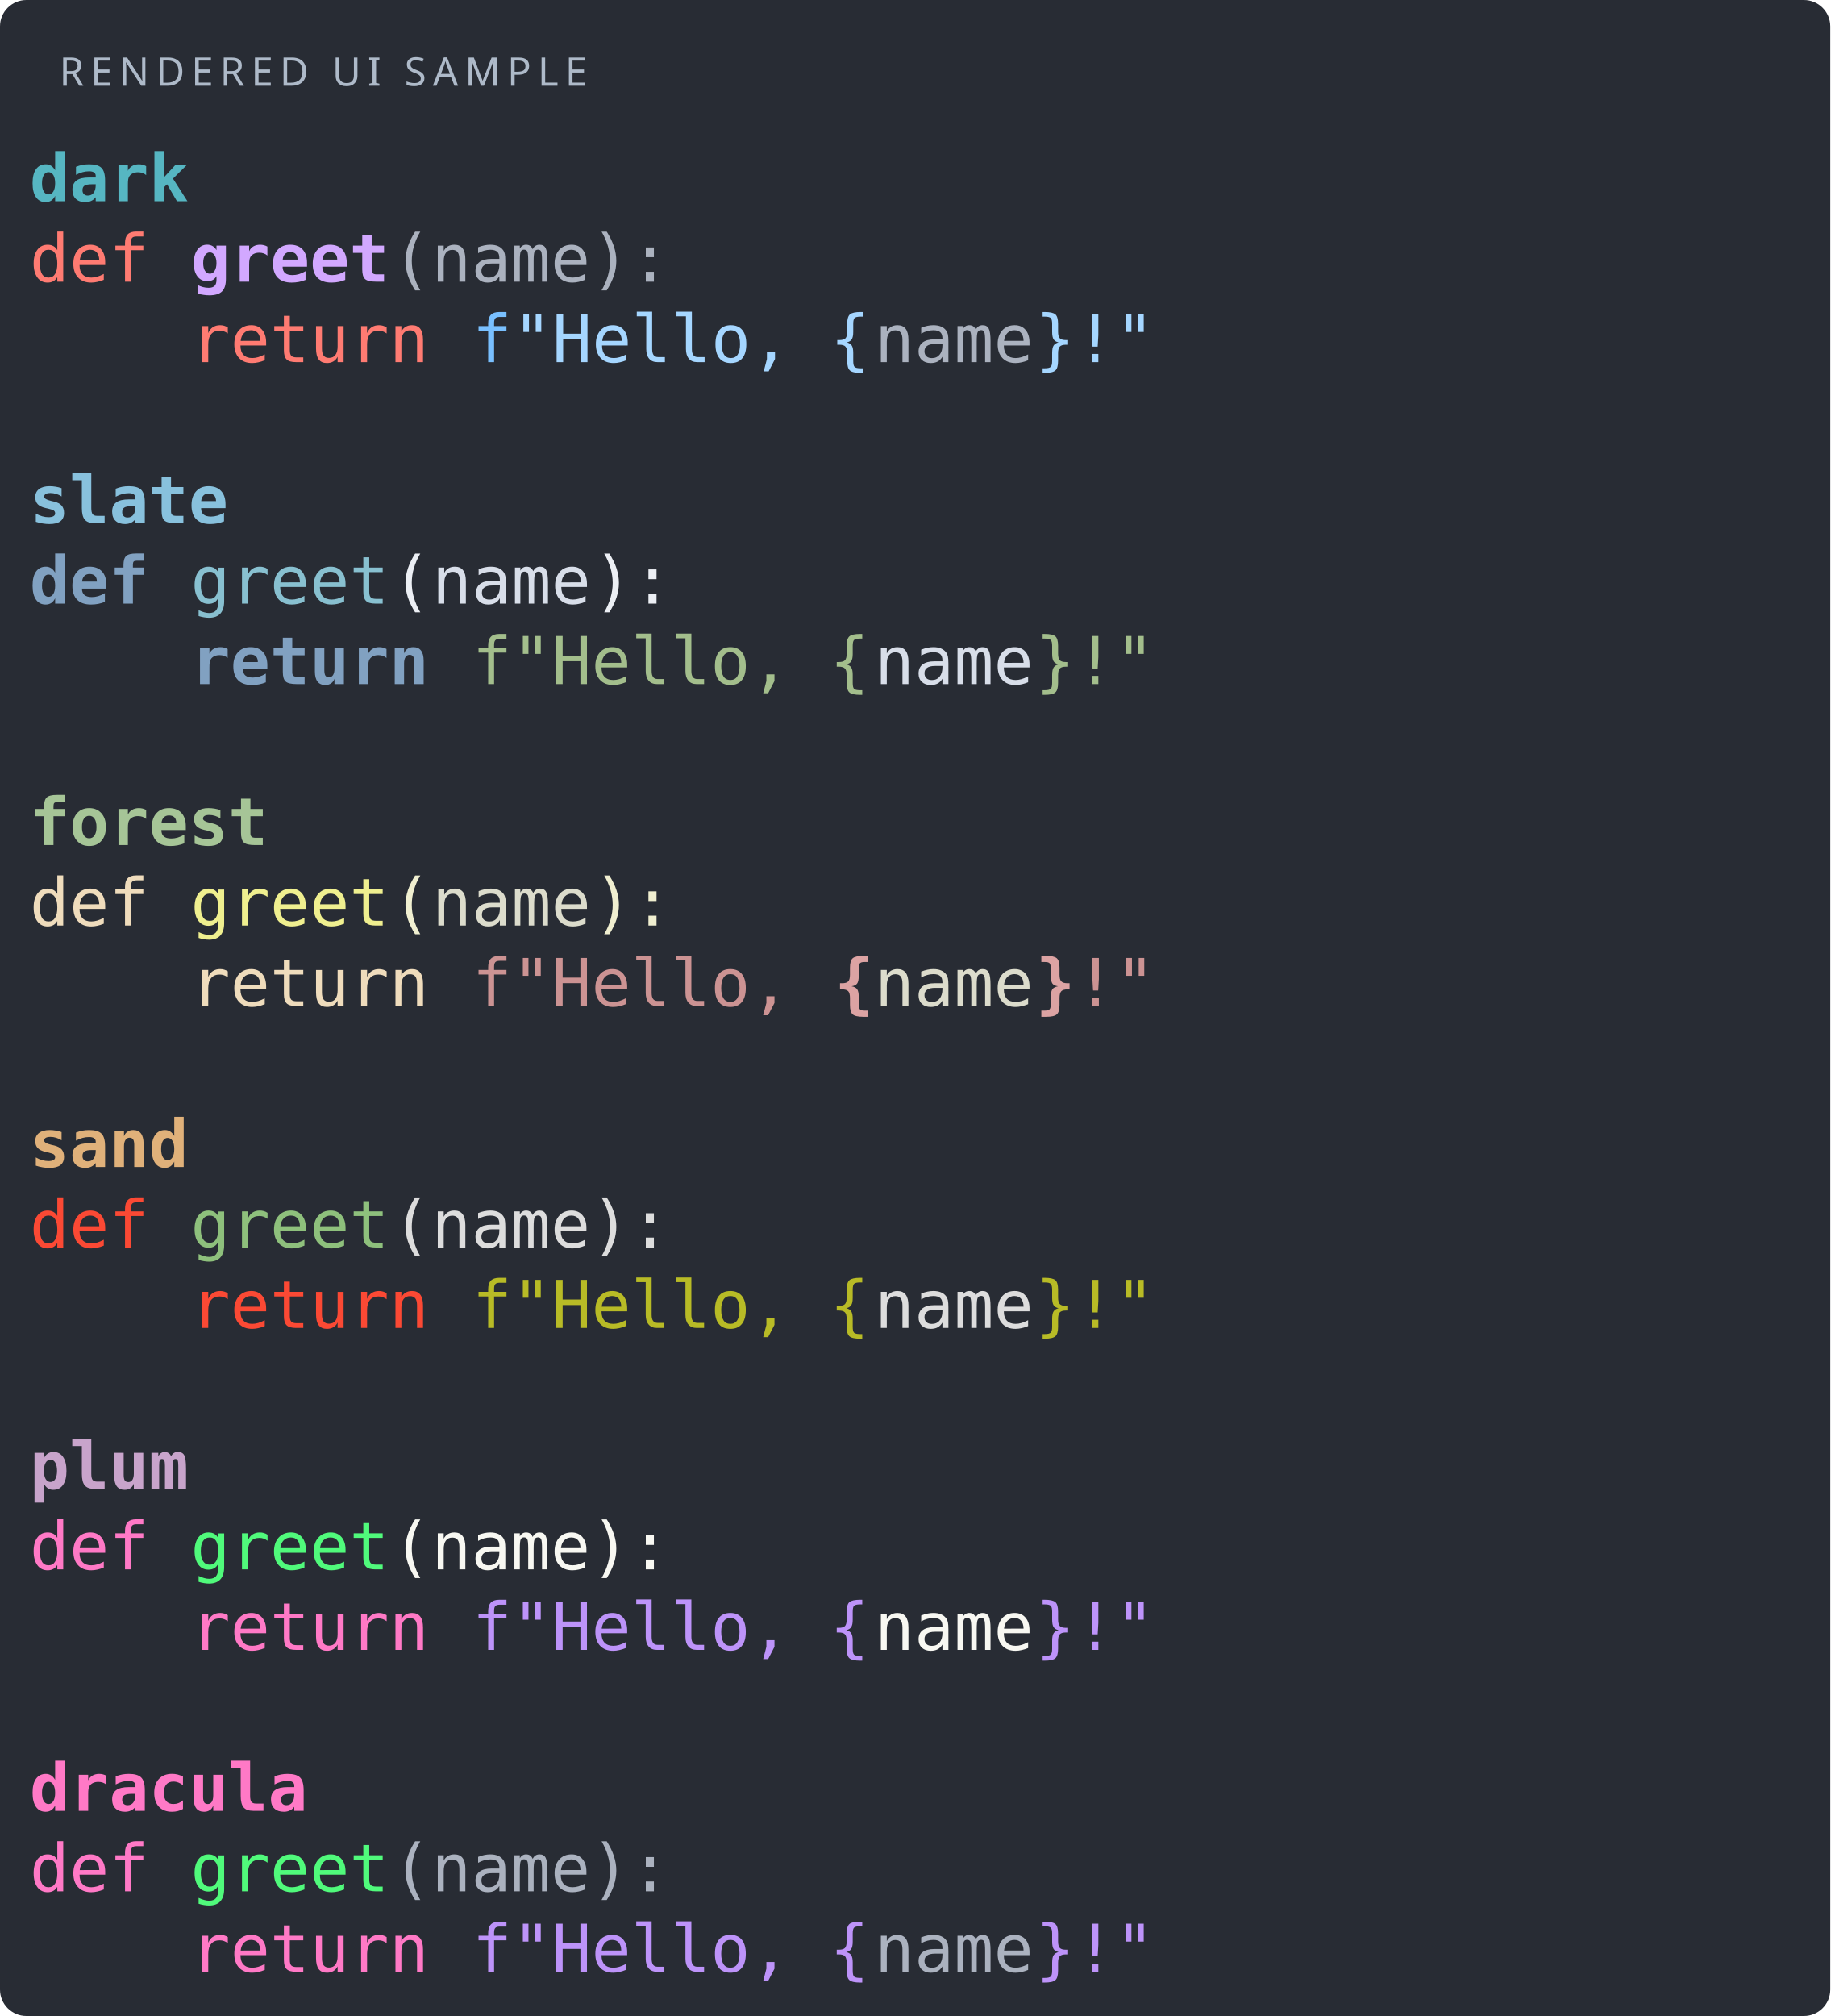
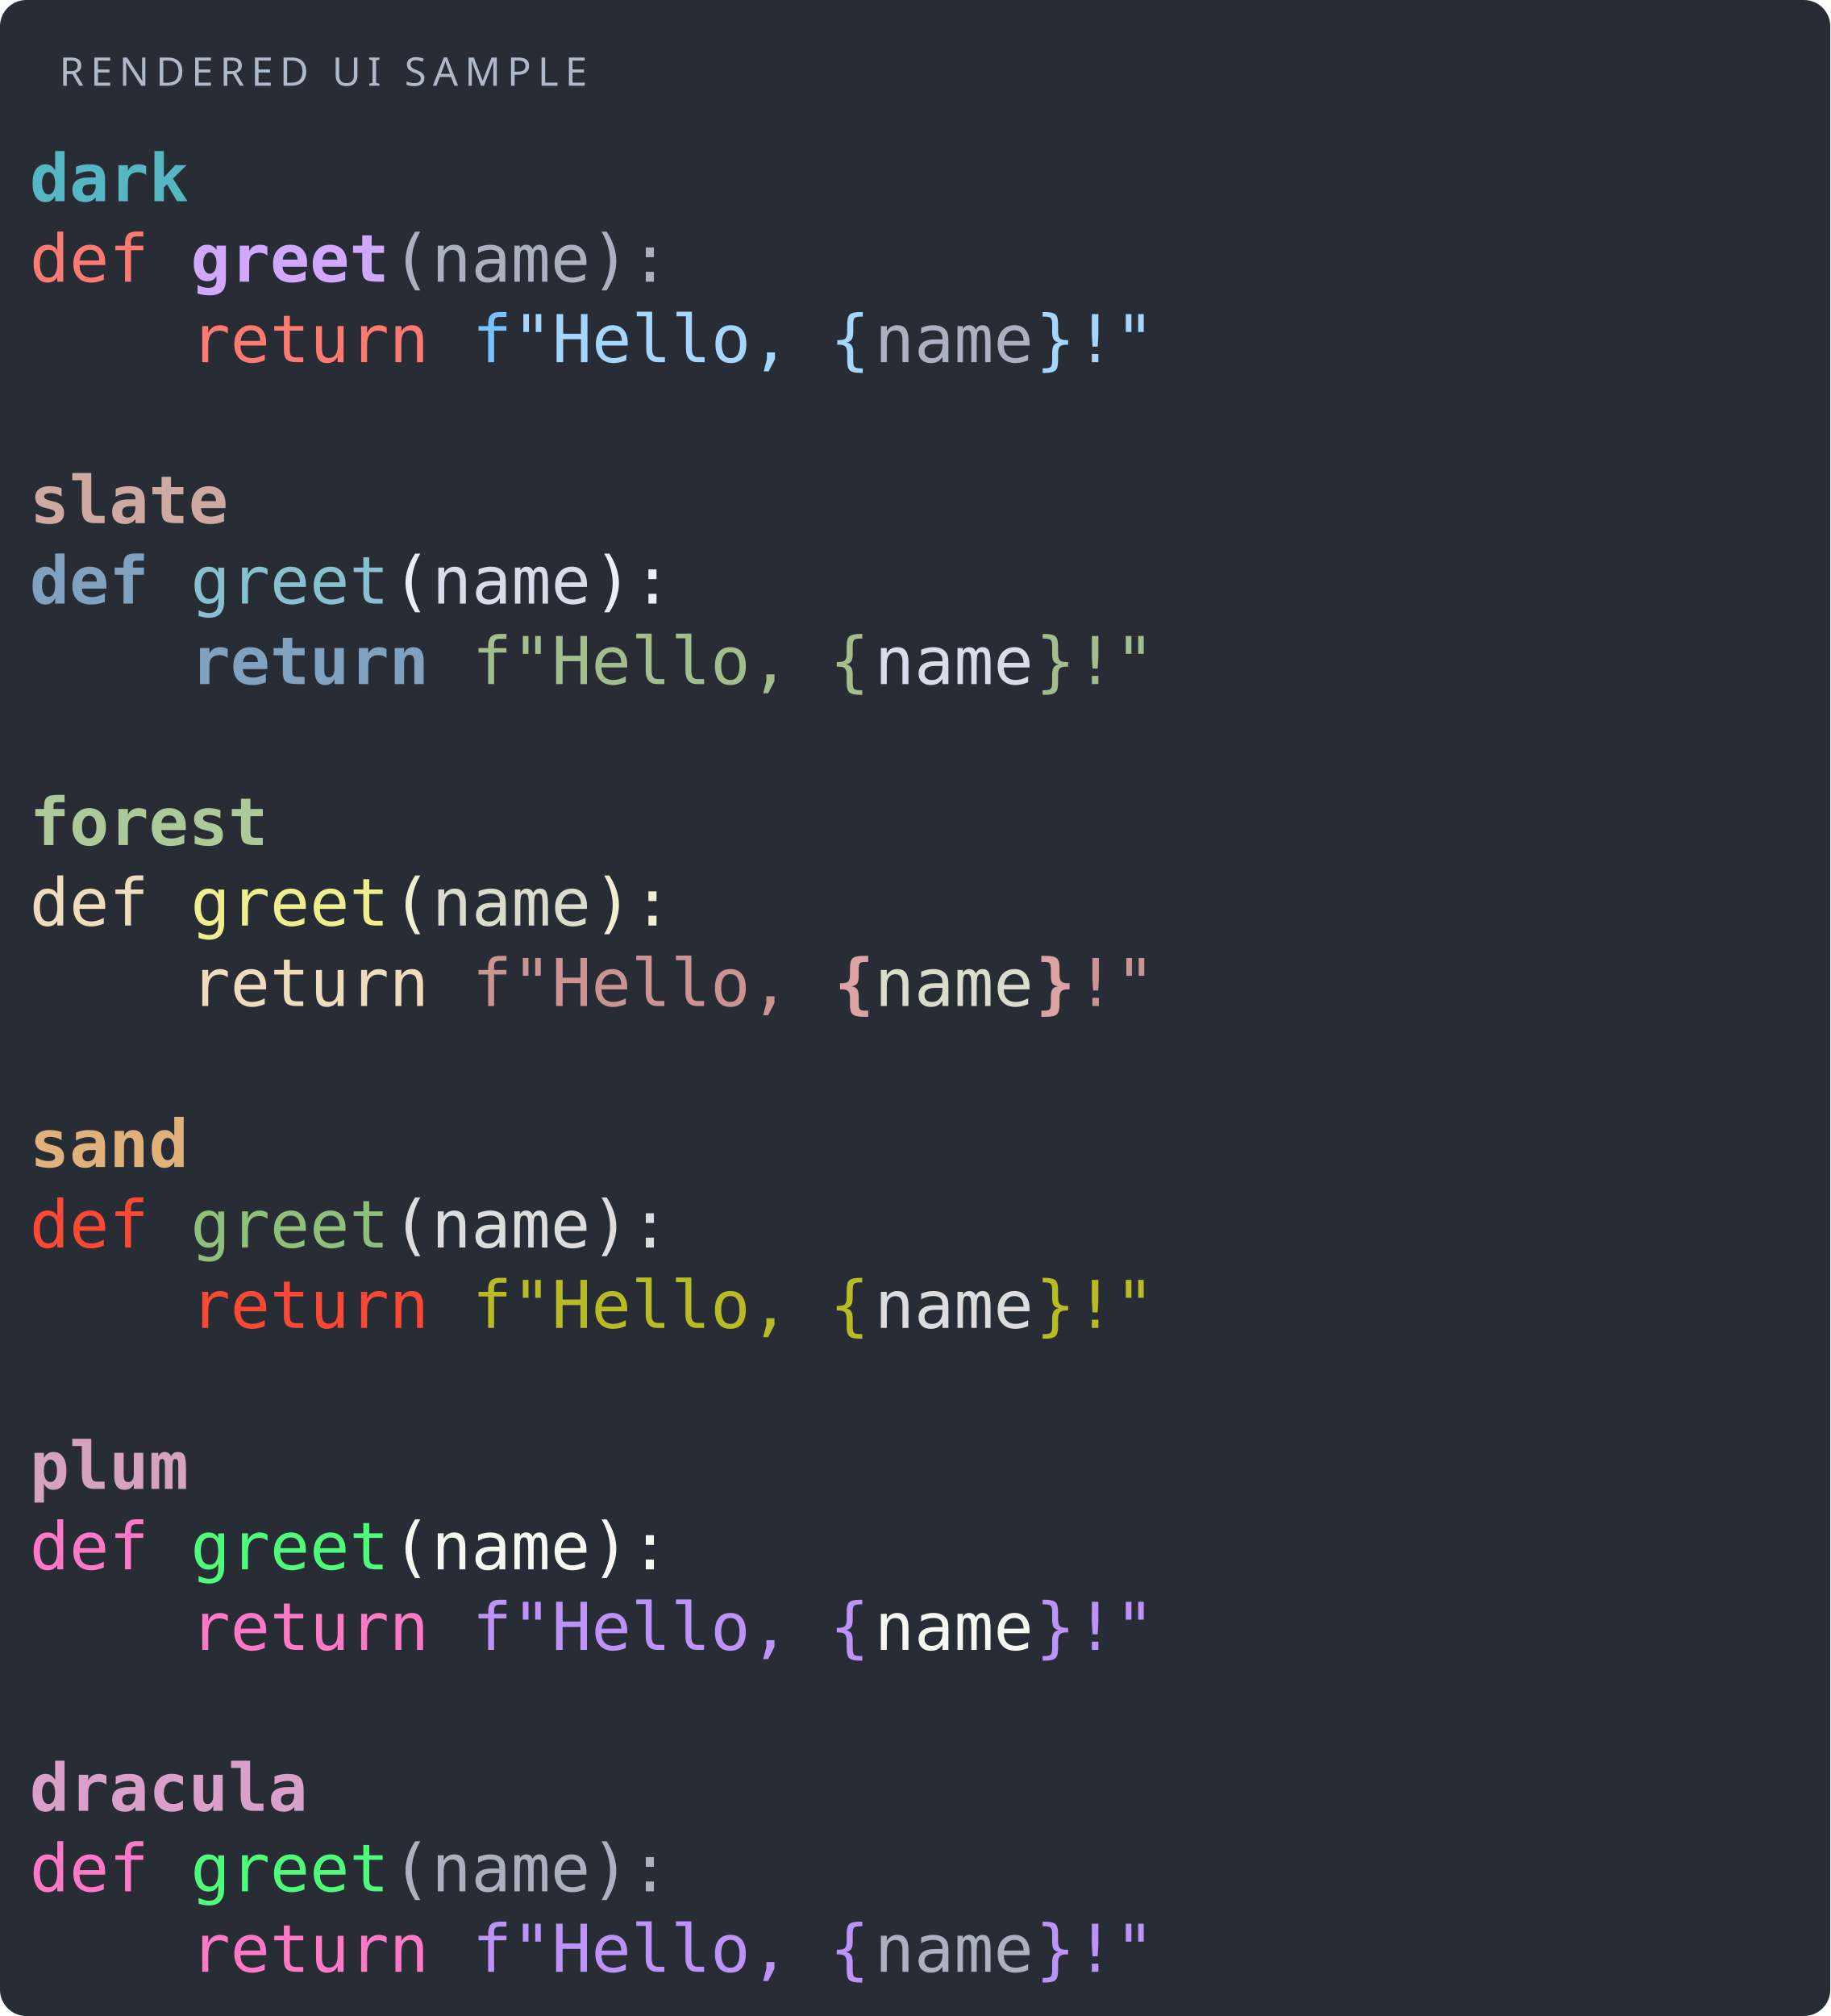
<svg xmlns="http://www.w3.org/2000/svg" viewBox="0 0 555 611.2">
  <style>
.appearance-colors-matrix {font-family:monospace;font-size:20px;line-height:24.4px}
.appearance-colors-r1 { fill: #56b6c2;font-weight: bold }
.appearance-colors-r2 { fill: #abb2bf }
.appearance-colors-r3 { fill: #ff7b72 }
.appearance-colors-r4 { fill: #d2a8ff;font-weight: bold }
.appearance-colors-r5 { fill: #79c0ff }
.appearance-colors-r6 { fill: #a5d6ff }
- .appearance-colors-r7 { fill: #88c1dd;font-weight: bold }
+ .appearance-colors-r7 { fill: #cda9a1;font-weight: bold }
.appearance-colors-r8 { fill: #81a1c1;font-weight: bold }
.appearance-colors-r9 { fill: #88c0d0 }
.appearance-colors-r10 { fill: #eceff4 }
.appearance-colors-r11 { fill: #d8dee9 }
.appearance-colors-r12 { fill: #a3be8c }
- .appearance-colors-r13 { fill: #a6c597;font-weight: bold }
+ .appearance-colors-r13 { fill: #adc99a;font-weight: bold }
.appearance-colors-r14 { fill: #efdcbc }
.appearance-colors-r15 { fill: #efef8f }
.appearance-colors-r16 { fill: #f0efd0 }
.appearance-colors-r17 { fill: #dcdccc }
.appearance-colors-r18 { fill: #cc9393 }
.appearance-colors-r19 { fill: #dca3a3;font-weight: bold }
.appearance-colors-r20 { fill: #e0b17a;font-weight: bold }
.appearance-colors-r21 { fill: #fb4934 }
.appearance-colors-r22 { fill: #8ec07c }
.appearance-colors-r23 { fill: #dddddd }
.appearance-colors-r24 { fill: #b8bb26 }
- .appearance-colors-r25 { fill: #c8a4cb;font-weight: bold }
+ .appearance-colors-r25 { fill: #d5a2bf;font-weight: bold }
.appearance-colors-r26 { fill: #ff79c6 }
.appearance-colors-r27 { fill: #50fa7b }
.appearance-colors-r28 { fill: #f8f8f2 }
.appearance-colors-r29 { fill: #bd93f9 }
- .appearance-colors-r30 { fill: #ff79c6;font-weight: bold }
+ .appearance-colors-r30 { fill: #d9a1c9;font-weight: bold }
</style>
  <defs>
    <clipPath id="appearance-colors-clip-terminal">
      <rect width="535.8" height="560.2" />
    </clipPath>
    <clipPath id="appearance-colors-line-0">
      <rect x="0" y="1.5" width="536.8" height="24.65" />
    </clipPath>
    <clipPath id="appearance-colors-line-1">
      <rect x="0" y="25.9" width="536.8" height="24.65" />
    </clipPath>
    <clipPath id="appearance-colors-line-2">
      <rect x="0" y="50.3" width="536.8" height="24.65" />
    </clipPath>
    <clipPath id="appearance-colors-line-3">
      <rect x="0" y="74.7" width="536.8" height="24.65" />
    </clipPath>
    <clipPath id="appearance-colors-line-4">
      <rect x="0" y="99.1" width="536.8" height="24.65" />
    </clipPath>
    <clipPath id="appearance-colors-line-5">
      <rect x="0" y="123.5" width="536.8" height="24.65" />
    </clipPath>
    <clipPath id="appearance-colors-line-6">
      <rect x="0" y="147.9" width="536.8" height="24.65" />
    </clipPath>
    <clipPath id="appearance-colors-line-7">
      <rect x="0" y="172.3" width="536.8" height="24.65" />
    </clipPath>
    <clipPath id="appearance-colors-line-8">
      <rect x="0" y="196.7" width="536.8" height="24.65" />
    </clipPath>
    <clipPath id="appearance-colors-line-9">
      <rect x="0" y="221.1" width="536.8" height="24.65" />
    </clipPath>
    <clipPath id="appearance-colors-line-10">
      <rect x="0" y="245.5" width="536.8" height="24.65" />
    </clipPath>
    <clipPath id="appearance-colors-line-11">
      <rect x="0" y="269.9" width="536.8" height="24.65" />
    </clipPath>
    <clipPath id="appearance-colors-line-12">
      <rect x="0" y="294.3" width="536.8" height="24.65" />
    </clipPath>
    <clipPath id="appearance-colors-line-13">
      <rect x="0" y="318.7" width="536.8" height="24.65" />
    </clipPath>
    <clipPath id="appearance-colors-line-14">
      <rect x="0" y="343.1" width="536.8" height="24.65" />
    </clipPath>
    <clipPath id="appearance-colors-line-15">
      <rect x="0" y="367.5" width="536.8" height="24.65" />
    </clipPath>
    <clipPath id="appearance-colors-line-16">
      <rect x="0" y="391.9" width="536.8" height="24.65" />
    </clipPath>
    <clipPath id="appearance-colors-line-17">
      <rect x="0" y="416.3" width="536.8" height="24.65" />
    </clipPath>
    <clipPath id="appearance-colors-line-18">
      <rect x="0" y="440.7" width="536.8" height="24.65" />
    </clipPath>
    <clipPath id="appearance-colors-line-19">
      <rect x="0" y="465.1" width="536.8" height="24.65" />
    </clipPath>
    <clipPath id="appearance-colors-line-20">
      <rect x="0" y="489.5" width="536.8" height="24.65" />
    </clipPath>
    <clipPath id="appearance-colors-line-21">
      <rect x="0" y="513.9" width="536.8" height="24.65" />
    </clipPath>
  </defs>
  <rect width="555" height="611.2" rx="8" fill="#282c34" />
  <text x="18" y="26" fill="#aebac9" font-family="sans-serif" font-size="12" letter-spacing="2">RENDERED UI SAMPLE</text>
  <g transform="translate(9, 41)" clip-path="url(#appearance-colors-clip-terminal)">
    <g class="appearance-colors-matrix">
      <text class="appearance-colors-r1" x="0" y="20" textLength="48.8" clip-path="url(#appearance-colors-line-0)">dark</text>
      <text class="appearance-colors-r2" x="536.8" y="20" textLength="12.2" clip-path="url(#appearance-colors-line-0)">
</text>
      <text class="appearance-colors-r3" x="0" y="44.4" textLength="36.6" clip-path="url(#appearance-colors-line-1)">def</text>
      <text class="appearance-colors-r4" x="48.8" y="44.4" textLength="61" clip-path="url(#appearance-colors-line-1)">greet</text>
      <text class="appearance-colors-r2" x="109.8" y="44.4" textLength="85.4" clip-path="url(#appearance-colors-line-1)">(name):</text>
      <text class="appearance-colors-r2" x="536.8" y="44.4" textLength="12.2" clip-path="url(#appearance-colors-line-1)">
</text>
      <text class="appearance-colors-r3" x="48.8" y="68.8" textLength="73.2" clip-path="url(#appearance-colors-line-2)">return</text>
      <text class="appearance-colors-r5" x="134.2" y="68.8" textLength="12.2" clip-path="url(#appearance-colors-line-2)">f</text>
      <text class="appearance-colors-r6" x="146.4" y="68.8" textLength="109.8" clip-path="url(#appearance-colors-line-2)">"Hello, {</text>
      <text class="appearance-colors-r2" x="256.2" y="68.8" textLength="48.8" clip-path="url(#appearance-colors-line-2)">name</text>
      <text class="appearance-colors-r6" x="305" y="68.8" textLength="36.6" clip-path="url(#appearance-colors-line-2)">}!"</text>
      <text class="appearance-colors-r2" x="536.8" y="68.8" textLength="12.2" clip-path="url(#appearance-colors-line-2)">
</text>
      <text class="appearance-colors-r2" x="536.8" y="93.2" textLength="12.2" clip-path="url(#appearance-colors-line-3)">
</text>
      <text class="appearance-colors-r7" x="0" y="117.6" textLength="61" clip-path="url(#appearance-colors-line-4)">slate</text>
      <text class="appearance-colors-r2" x="536.8" y="117.6" textLength="12.2" clip-path="url(#appearance-colors-line-4)">
</text>
      <text class="appearance-colors-r8" x="0" y="142" textLength="36.6" clip-path="url(#appearance-colors-line-5)">def</text>
      <text class="appearance-colors-r9" x="48.8" y="142" textLength="61" clip-path="url(#appearance-colors-line-5)">greet</text>
      <text class="appearance-colors-r10" x="109.8" y="142" textLength="12.2" clip-path="url(#appearance-colors-line-5)">(</text>
      <text class="appearance-colors-r11" x="122" y="142" textLength="48.8" clip-path="url(#appearance-colors-line-5)">name</text>
      <text class="appearance-colors-r10" x="170.8" y="142" textLength="24.4" clip-path="url(#appearance-colors-line-5)">):</text>
      <text class="appearance-colors-r2" x="536.8" y="142" textLength="12.2" clip-path="url(#appearance-colors-line-5)">
</text>
      <text class="appearance-colors-r8" x="48.8" y="166.4" textLength="73.2" clip-path="url(#appearance-colors-line-6)">return</text>
      <text class="appearance-colors-r12" x="134.2" y="166.4" textLength="122" clip-path="url(#appearance-colors-line-6)">f"Hello, {</text>
      <text class="appearance-colors-r11" x="256.2" y="166.4" textLength="48.8" clip-path="url(#appearance-colors-line-6)">name</text>
      <text class="appearance-colors-r12" x="305" y="166.4" textLength="36.6" clip-path="url(#appearance-colors-line-6)">}!"</text>
      <text class="appearance-colors-r2" x="536.8" y="166.4" textLength="12.2" clip-path="url(#appearance-colors-line-6)">
</text>
      <text class="appearance-colors-r2" x="536.8" y="190.8" textLength="12.2" clip-path="url(#appearance-colors-line-7)">
</text>
      <text class="appearance-colors-r13" x="0" y="215.2" textLength="73.2" clip-path="url(#appearance-colors-line-8)">forest</text>
      <text class="appearance-colors-r2" x="536.8" y="215.2" textLength="12.2" clip-path="url(#appearance-colors-line-8)">
</text>
      <text class="appearance-colors-r14" x="0" y="239.6" textLength="36.6" clip-path="url(#appearance-colors-line-9)">def</text>
      <text class="appearance-colors-r15" x="48.8" y="239.6" textLength="61" clip-path="url(#appearance-colors-line-9)">greet</text>
      <text class="appearance-colors-r16" x="109.8" y="239.6" textLength="12.2" clip-path="url(#appearance-colors-line-9)">(</text>
      <text class="appearance-colors-r17" x="122" y="239.6" textLength="48.8" clip-path="url(#appearance-colors-line-9)">name</text>
      <text class="appearance-colors-r16" x="170.8" y="239.6" textLength="24.4" clip-path="url(#appearance-colors-line-9)">):</text>
      <text class="appearance-colors-r2" x="536.8" y="239.6" textLength="12.2" clip-path="url(#appearance-colors-line-9)">
</text>
      <text class="appearance-colors-r14" x="48.8" y="264" textLength="73.2" clip-path="url(#appearance-colors-line-10)">return</text>
      <text class="appearance-colors-r18" x="134.2" y="264" textLength="109.8" clip-path="url(#appearance-colors-line-10)">f"Hello, </text>
      <text class="appearance-colors-r19" x="244" y="264" textLength="12.2" clip-path="url(#appearance-colors-line-10)">{</text>
      <text class="appearance-colors-r17" x="256.2" y="264" textLength="48.8" clip-path="url(#appearance-colors-line-10)">name</text>
      <text class="appearance-colors-r19" x="305" y="264" textLength="12.2" clip-path="url(#appearance-colors-line-10)">}</text>
      <text class="appearance-colors-r18" x="317.2" y="264" textLength="24.4" clip-path="url(#appearance-colors-line-10)">!"</text>
      <text class="appearance-colors-r2" x="536.8" y="264" textLength="12.2" clip-path="url(#appearance-colors-line-10)">
</text>
      <text class="appearance-colors-r2" x="536.8" y="288.4" textLength="12.2" clip-path="url(#appearance-colors-line-11)">
</text>
      <text class="appearance-colors-r20" x="0" y="312.8" textLength="48.8" clip-path="url(#appearance-colors-line-12)">sand</text>
      <text class="appearance-colors-r2" x="536.8" y="312.8" textLength="12.2" clip-path="url(#appearance-colors-line-12)">
</text>
      <text class="appearance-colors-r21" x="0" y="337.2" textLength="36.6" clip-path="url(#appearance-colors-line-13)">def</text>
      <text class="appearance-colors-r22" x="48.8" y="337.2" textLength="61" clip-path="url(#appearance-colors-line-13)">greet</text>
      <text class="appearance-colors-r23" x="109.8" y="337.2" textLength="85.4" clip-path="url(#appearance-colors-line-13)">(name):</text>
      <text class="appearance-colors-r2" x="536.8" y="337.2" textLength="12.2" clip-path="url(#appearance-colors-line-13)">
</text>
      <text class="appearance-colors-r21" x="48.8" y="361.6" textLength="73.2" clip-path="url(#appearance-colors-line-14)">return</text>
      <text class="appearance-colors-r24" x="134.2" y="361.6" textLength="122" clip-path="url(#appearance-colors-line-14)">f"Hello, {</text>
      <text class="appearance-colors-r23" x="256.2" y="361.6" textLength="48.8" clip-path="url(#appearance-colors-line-14)">name</text>
      <text class="appearance-colors-r24" x="305" y="361.6" textLength="36.6" clip-path="url(#appearance-colors-line-14)">}!"</text>
      <text class="appearance-colors-r2" x="536.8" y="361.6" textLength="12.2" clip-path="url(#appearance-colors-line-14)">
</text>
      <text class="appearance-colors-r2" x="536.8" y="386" textLength="12.2" clip-path="url(#appearance-colors-line-15)">
</text>
      <text class="appearance-colors-r25" x="0" y="410.4" textLength="48.8" clip-path="url(#appearance-colors-line-16)">plum</text>
      <text class="appearance-colors-r2" x="536.8" y="410.4" textLength="12.2" clip-path="url(#appearance-colors-line-16)">
</text>
      <text class="appearance-colors-r26" x="0" y="434.8" textLength="36.6" clip-path="url(#appearance-colors-line-17)">def</text>
      <text class="appearance-colors-r27" x="48.8" y="434.8" textLength="61" clip-path="url(#appearance-colors-line-17)">greet</text>
      <text class="appearance-colors-r28" x="109.8" y="434.8" textLength="85.4" clip-path="url(#appearance-colors-line-17)">(name):</text>
      <text class="appearance-colors-r2" x="536.8" y="434.8" textLength="12.2" clip-path="url(#appearance-colors-line-17)">
</text>
      <text class="appearance-colors-r26" x="48.8" y="459.2" textLength="73.2" clip-path="url(#appearance-colors-line-18)">return</text>
      <text class="appearance-colors-r29" x="134.2" y="459.2" textLength="122" clip-path="url(#appearance-colors-line-18)">f"Hello, {</text>
      <text class="appearance-colors-r28" x="256.2" y="459.2" textLength="48.8" clip-path="url(#appearance-colors-line-18)">name</text>
      <text class="appearance-colors-r29" x="305" y="459.2" textLength="36.6" clip-path="url(#appearance-colors-line-18)">}!"</text>
      <text class="appearance-colors-r2" x="536.8" y="459.2" textLength="12.2" clip-path="url(#appearance-colors-line-18)">
</text>
      <text class="appearance-colors-r2" x="536.8" y="483.6" textLength="12.2" clip-path="url(#appearance-colors-line-19)">
</text>
      <text class="appearance-colors-r30" x="0" y="508" textLength="85.4" clip-path="url(#appearance-colors-line-20)">dracula</text>
      <text class="appearance-colors-r2" x="536.8" y="508" textLength="12.2" clip-path="url(#appearance-colors-line-20)">
</text>
      <text class="appearance-colors-r26" x="0" y="532.4" textLength="36.6" clip-path="url(#appearance-colors-line-21)">def</text>
      <text class="appearance-colors-r27" x="48.8" y="532.4" textLength="61" clip-path="url(#appearance-colors-line-21)">greet</text>
      <text class="appearance-colors-r2" x="109.8" y="532.4" textLength="85.4" clip-path="url(#appearance-colors-line-21)">(name):</text>
      <text class="appearance-colors-r2" x="536.8" y="532.4" textLength="12.2" clip-path="url(#appearance-colors-line-21)">
</text>
      <text class="appearance-colors-r26" x="48.8" y="556.8" textLength="73.2" clip-path="url(#appearance-colors-line-22)">return</text>
      <text class="appearance-colors-r29" x="134.2" y="556.8" textLength="122" clip-path="url(#appearance-colors-line-22)">f"Hello, {</text>
      <text class="appearance-colors-r2" x="256.2" y="556.8" textLength="48.8" clip-path="url(#appearance-colors-line-22)">name</text>
      <text class="appearance-colors-r29" x="305" y="556.8" textLength="36.6" clip-path="url(#appearance-colors-line-22)">}!"</text>
      <text class="appearance-colors-r2" x="536.8" y="556.8" textLength="12.2" clip-path="url(#appearance-colors-line-22)">
</text>
    </g>
  </g>
</svg>
